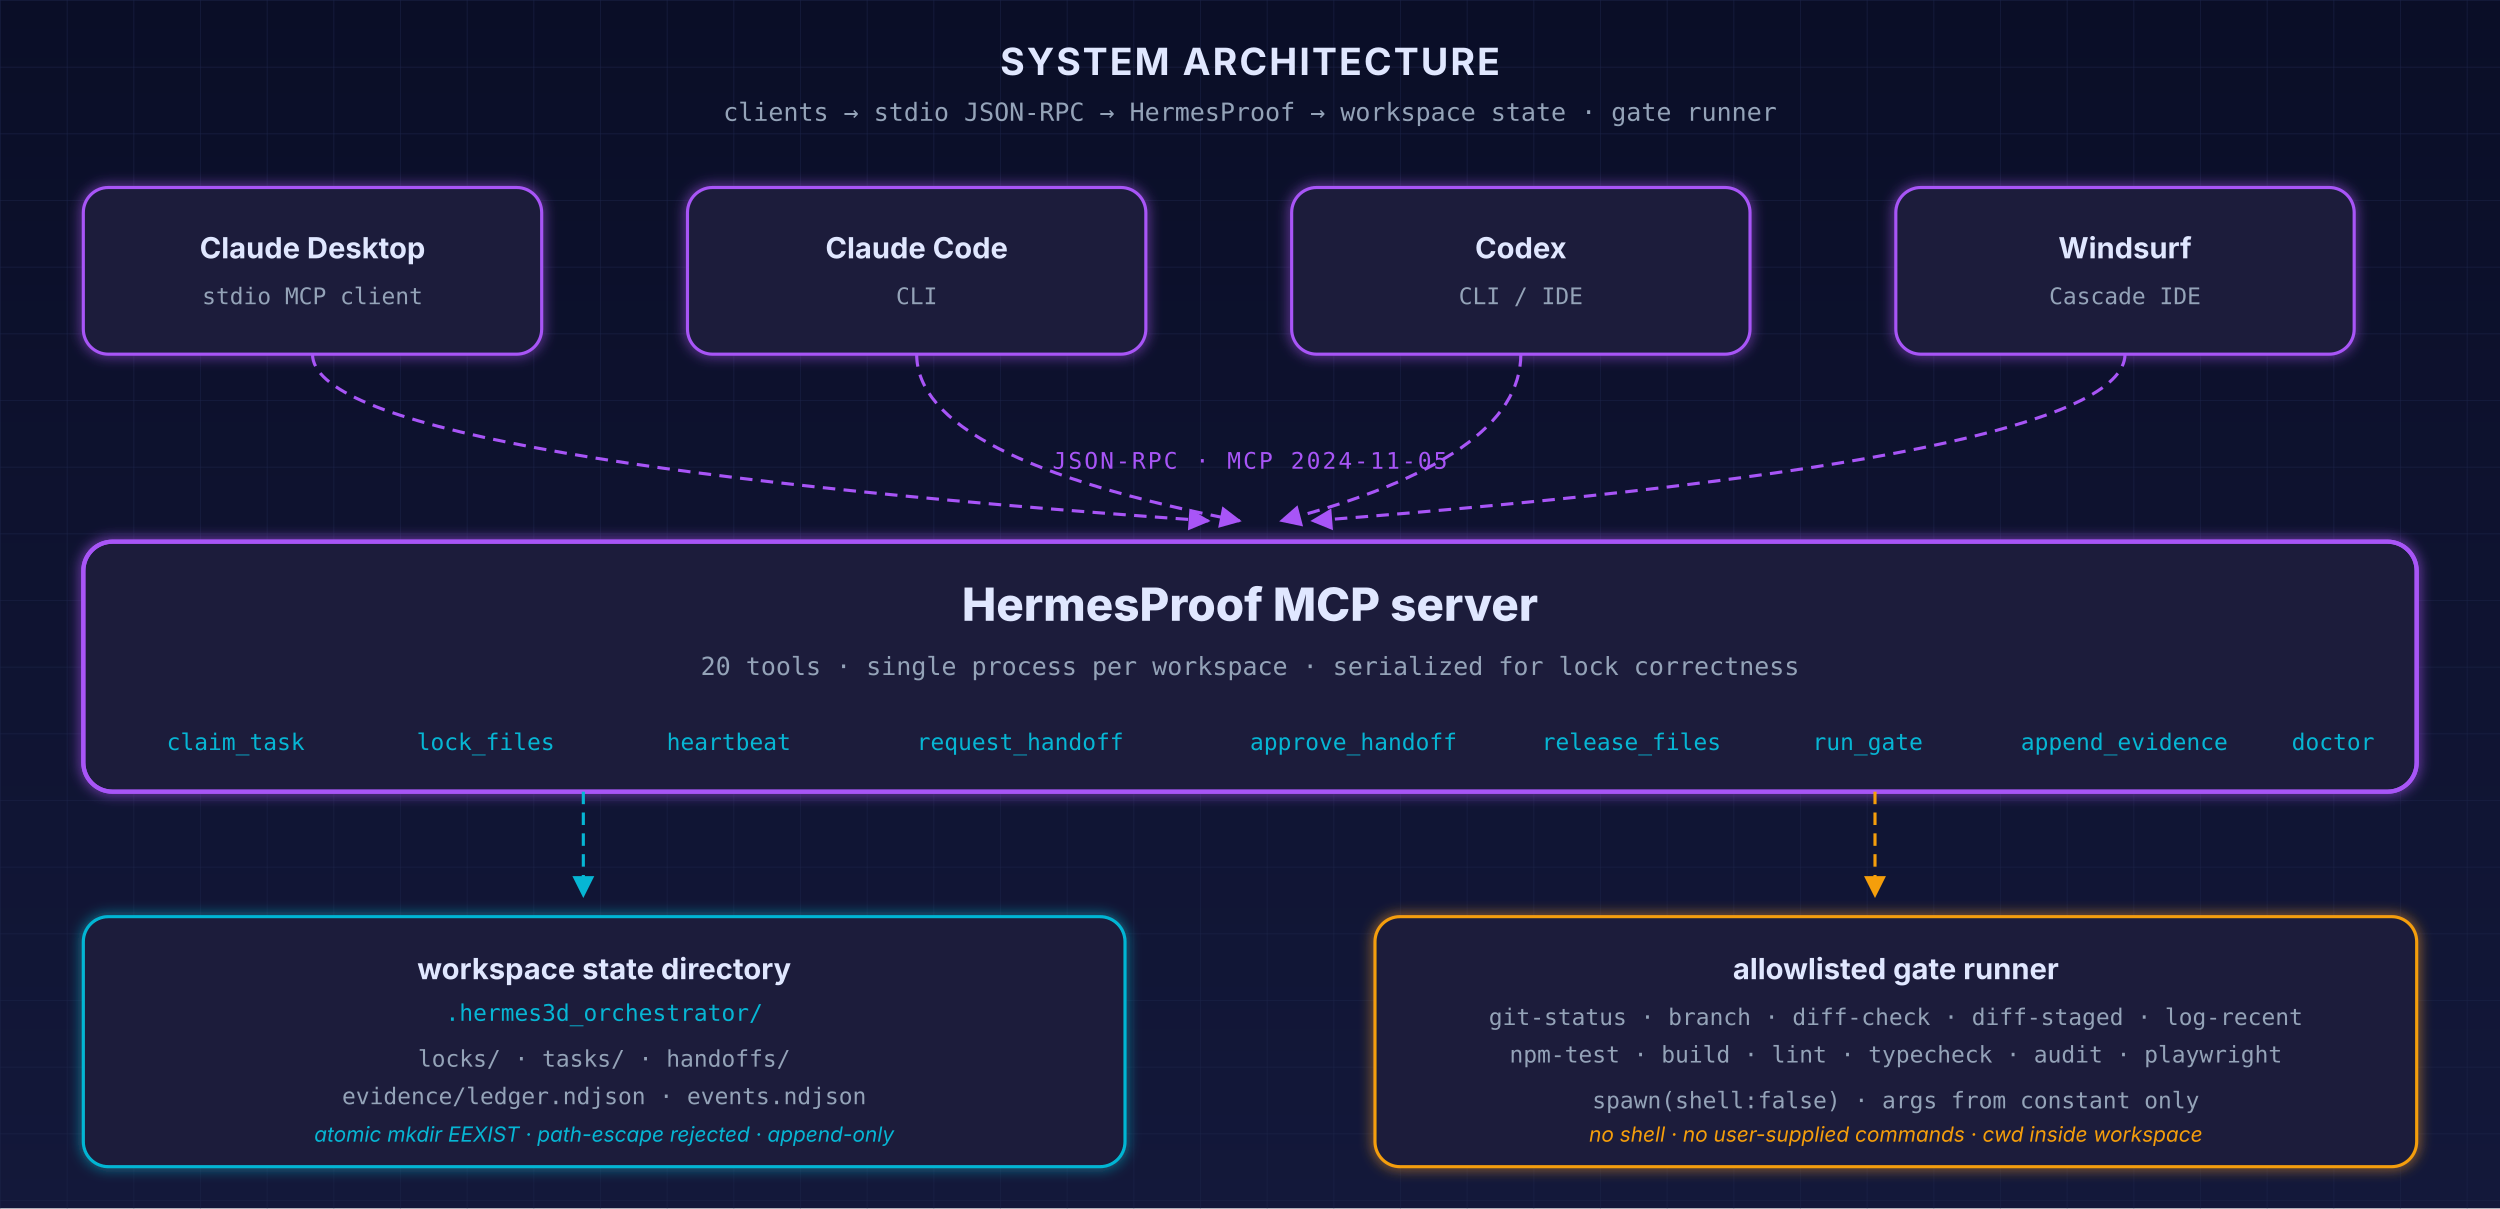
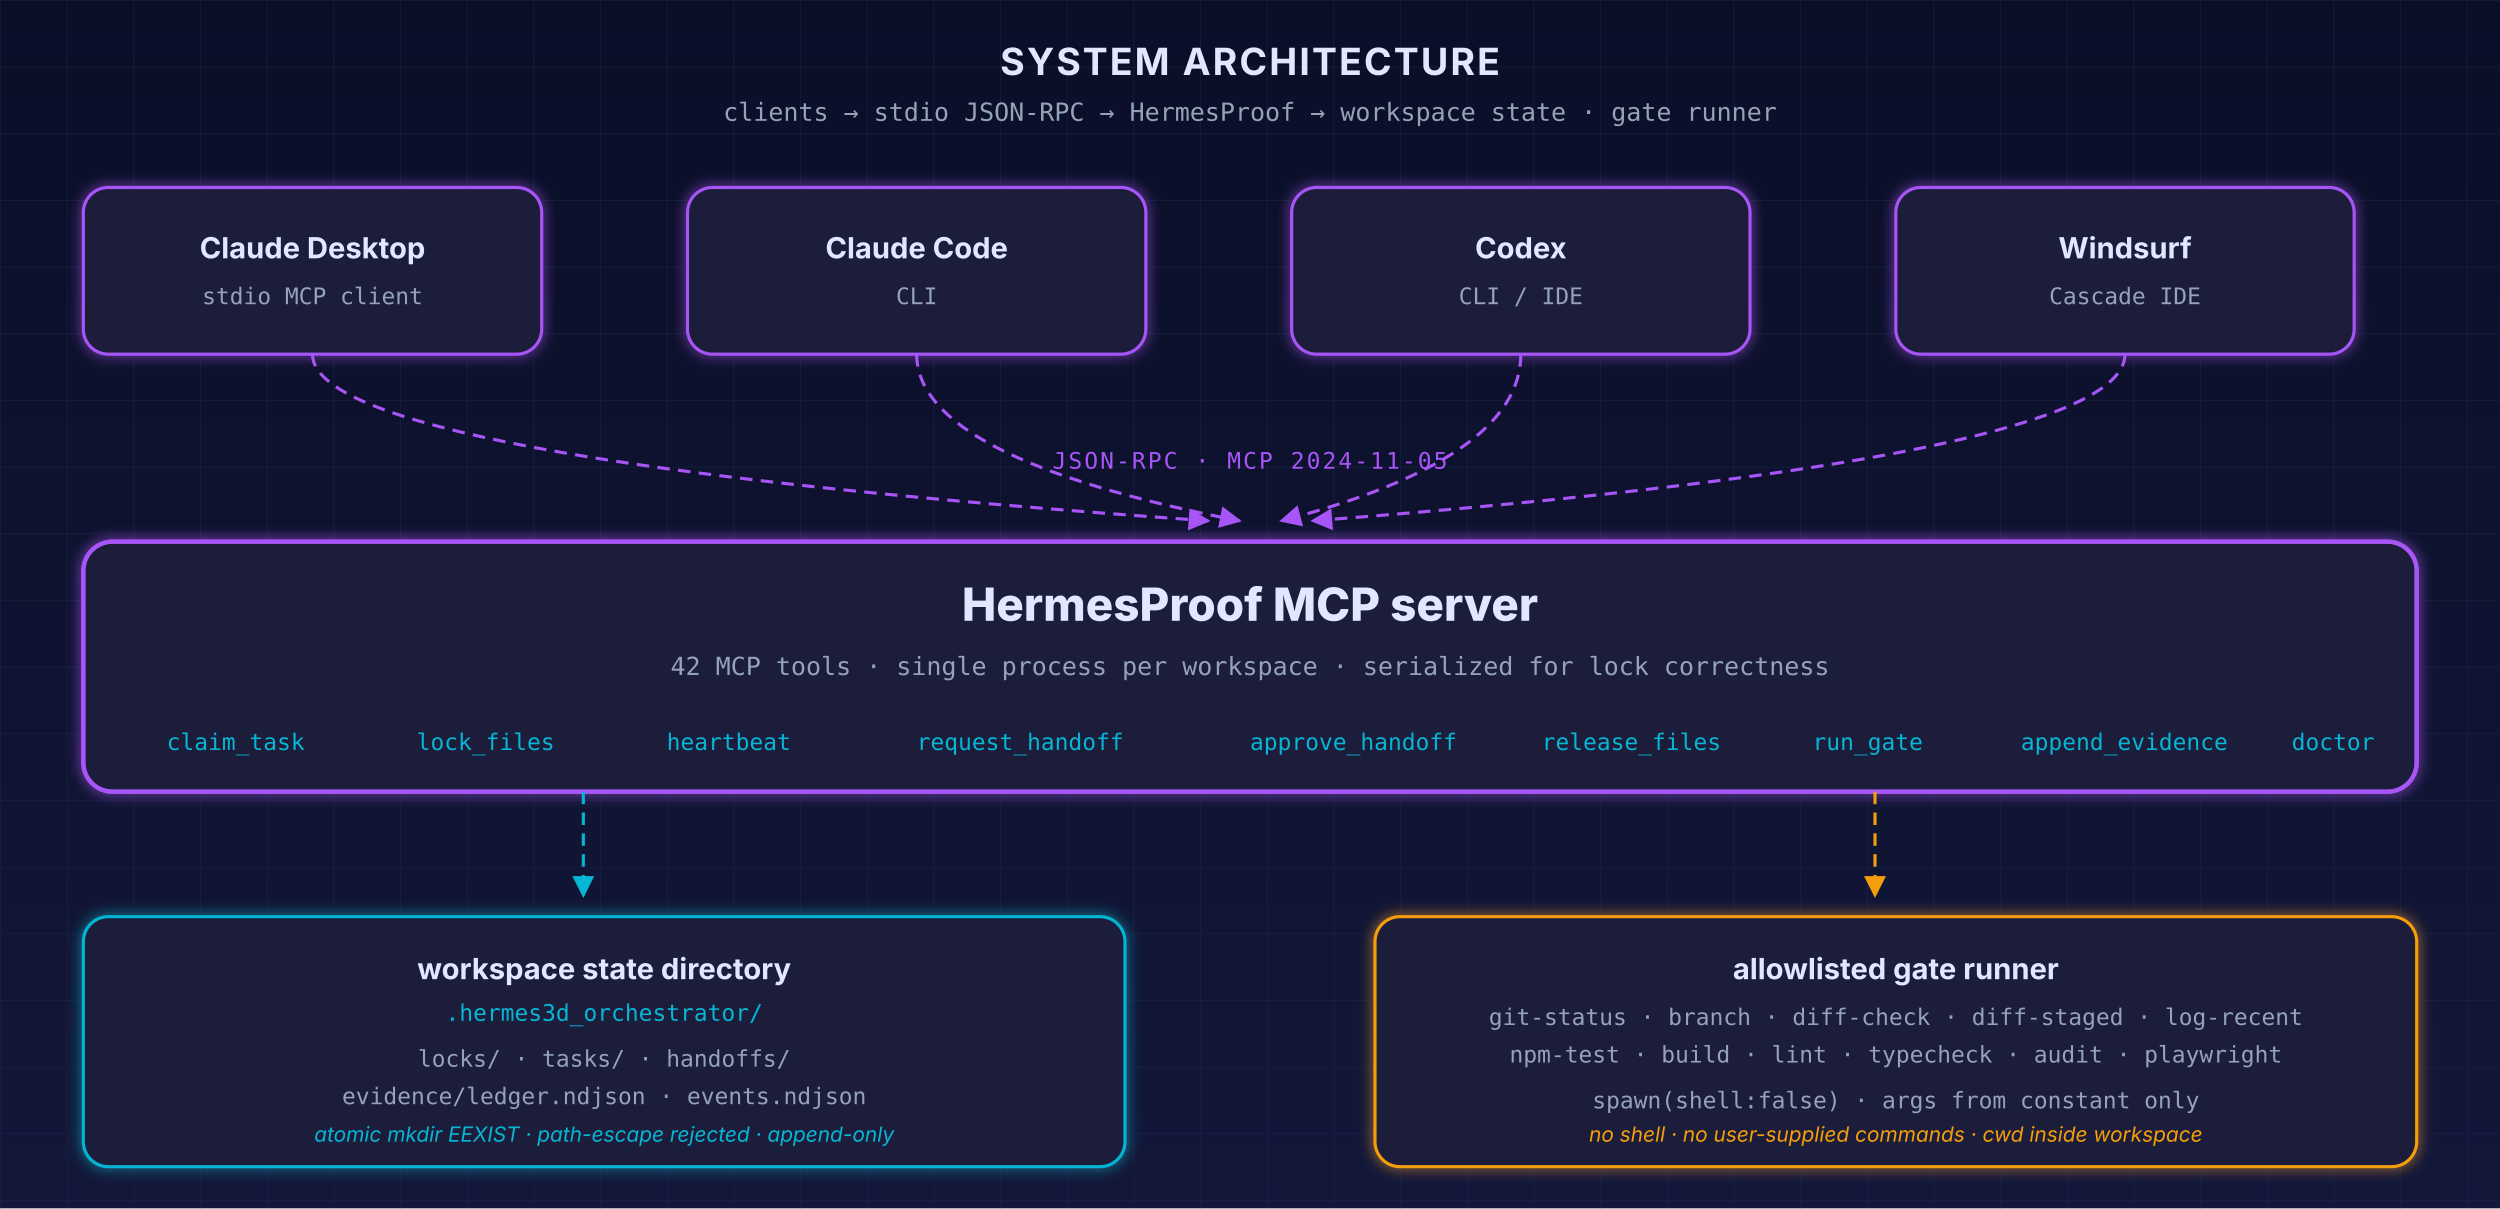
<svg xmlns="http://www.w3.org/2000/svg" viewBox="0 0 1200 580" font-family="ui-sans-serif, system-ui, -apple-system, Segoe UI, sans-serif" role="img" aria-label="HermesProof system architecture" aria-labelledby="architecture-title architecture-desc">
  <defs>
    <style>@media (prefers-reduced-motion: reduce){*{animation:none!important;animation-duration:0.001s!important}animate,animateTransform,animateMotion{display:none}}</style>
    <linearGradient id="bgA" x1="0" y1="0" x2="0" y2="1">
      <stop offset="0%" stop-color="#0a0e27" />
      <stop offset="100%" stop-color="#13183a" />
    </linearGradient>
    <pattern id="gridA" width="32" height="32" patternUnits="userSpaceOnUse">
      <path d="M 32 0 L 0 0 0 32" fill="none" stroke="#1c2348" stroke-width="0.5" />
    </pattern>
    <filter id="gA" x="-50%" y="-50%" width="200%" height="200%">
      <feGaussianBlur stdDeviation="3" result="b" />
      <feMerge>
        <feMergeNode in="b" />
        <feMergeNode in="SourceGraphic" />
      </feMerge>
    </filter>
    <marker id="arrA" viewBox="0 0 10 10" refX="9" refY="5" markerWidth="7" markerHeight="7" orient="auto-start-reverse">
      <path d="M0 0 L10 5 L0 10 z" fill="#a855f7" />
    </marker>
    <marker id="arrAt" viewBox="0 0 10 10" refX="9" refY="5" markerWidth="7" markerHeight="7" orient="auto-start-reverse">
      <path d="M0 0 L10 5 L0 10 z" fill="#06b6d4" />
    </marker>
    <marker id="arrAa" viewBox="0 0 10 10" refX="9" refY="5" markerWidth="7" markerHeight="7" orient="auto-start-reverse">
      <path d="M0 0 L10 5 L0 10 z" fill="#f59e0b" />
    </marker>
  </defs>
  <rect width="1200" height="580" fill="url(#bgA)" />
  <rect width="1200" height="580" fill="url(#gridA)" />
  <text x="600" y="36" text-anchor="middle" font-size="18" font-weight="700" fill="#e0e7ff" letter-spacing="1">SYSTEM ARCHITECTURE</text>
  <text x="600" y="58" text-anchor="middle" font-size="12" fill="#94a3b8" font-family="ui-monospace, SFMono-Regular, Menlo, monospace">clients → stdio JSON-RPC → HermesProof → workspace state · gate runner</text>
  <g transform="translate(40 90)">
    <g>
      <rect width="220" height="80" rx="12" fill="#1a1f3a" stroke="#a855f7" stroke-width="1.5" filter="url(#gA)" />
      <text x="110" y="34" text-anchor="middle" font-size="14" font-weight="700" fill="#e0e7ff">Claude Desktop</text>
      <text x="110" y="56" text-anchor="middle" font-size="11" fill="#94a3b8" font-family="ui-monospace, SFMono-Regular, Menlo, monospace">stdio MCP client</text>
    </g>
    <g transform="translate(290 0)">
      <rect width="220" height="80" rx="12" fill="#1a1f3a" stroke="#a855f7" stroke-width="1.5" filter="url(#gA)" />
      <text x="110" y="34" text-anchor="middle" font-size="14" font-weight="700" fill="#e0e7ff">Claude Code</text>
      <text x="110" y="56" text-anchor="middle" font-size="11" fill="#94a3b8" font-family="ui-monospace, SFMono-Regular, Menlo, monospace">CLI</text>
    </g>
    <g transform="translate(580 0)">
      <rect width="220" height="80" rx="12" fill="#1a1f3a" stroke="#a855f7" stroke-width="1.5" filter="url(#gA)" />
      <text x="110" y="34" text-anchor="middle" font-size="14" font-weight="700" fill="#e0e7ff">Codex</text>
      <text x="110" y="56" text-anchor="middle" font-size="11" fill="#94a3b8" font-family="ui-monospace, SFMono-Regular, Menlo, monospace">CLI / IDE</text>
    </g>
    <g transform="translate(870 0)">
      <rect width="220" height="80" rx="12" fill="#1a1f3a" stroke="#a855f7" stroke-width="1.5" filter="url(#gA)" />
      <text x="110" y="34" text-anchor="middle" font-size="14" font-weight="700" fill="#e0e7ff">Windsurf</text>
      <text x="110" y="56" text-anchor="middle" font-size="11" fill="#94a3b8" font-family="ui-monospace, SFMono-Regular, Menlo, monospace">Cascade IDE</text>
    </g>
  </g>
  <g fill="none" stroke="#a855f7" stroke-width="1.5" stroke-dasharray="6 4">
    <path d="M 150 170 Q 150 220 580 250" marker-end="url(#arrA)">
      <animate attributeName="stroke-dashoffset" values="0;-20" dur="1s" repeatCount="indefinite" />
    </path>
    <path d="M 440 170 Q 440 220 595 250" marker-end="url(#arrA)">
      <animate attributeName="stroke-dashoffset" values="0;-20" dur="1s" repeatCount="indefinite" />
    </path>
    <path d="M 730 170 Q 730 220 615 250" marker-end="url(#arrA)">
      <animate attributeName="stroke-dashoffset" values="0;-20" dur="1s" repeatCount="indefinite" />
    </path>
    <path d="M 1020 170 Q 1020 220 630 250" marker-end="url(#arrA)">
      <animate attributeName="stroke-dashoffset" values="0;-20" dur="1s" repeatCount="indefinite" />
    </path>
  </g>
  <text x="600" y="225" text-anchor="middle" font-size="11" fill="#a855f7" font-family="ui-monospace, SFMono-Regular, Menlo, monospace" letter-spacing="1">JSON-RPC · MCP 2024-11-05</text>
  <g transform="translate(40 260)">
    <rect width="1120" height="120" rx="14" fill="#1a1f3a" stroke="#a855f7" stroke-width="2" filter="url(#gA)" />
    <rect width="1120" height="120" rx="14" fill="none" stroke="#a855f7" stroke-width="2">
      <animate attributeName="stroke-opacity" values="0.4;1;0.4" dur="3s" repeatCount="indefinite" />
    </rect>
    <text x="560" y="38" text-anchor="middle" font-size="22" font-weight="800" fill="#e0e7ff">HermesProof MCP server</text>
-     <text x="560" y="64" text-anchor="middle" font-size="12" fill="#94a3b8" font-family="ui-monospace, SFMono-Regular, Menlo, monospace">20 tools · single process per workspace · serialized for lock correctness</text>
+     <text x="560" y="64" text-anchor="middle" font-size="12" fill="#94a3b8" font-family="ui-monospace, SFMono-Regular, Menlo, monospace">42 MCP tools · single process per workspace · serialized for lock correctness</text>
    <g font-family="ui-monospace, SFMono-Regular, Menlo, monospace" font-size="11" fill="#06b6d4">
      <text x="40" y="100">claim_task</text>
      <text x="160" y="100">lock_files</text>
      <text x="280" y="100">heartbeat</text>
      <text x="400" y="100">request_handoff</text>
      <text x="560" y="100">approve_handoff</text>
      <text x="700" y="100">release_files</text>
      <text x="830" y="100">run_gate</text>
      <text x="930" y="100">append_evidence</text>
      <text x="1060" y="100">doctor</text>
    </g>
  </g>
  <line x1="280" y1="380" x2="280" y2="430" stroke="#06b6d4" stroke-width="1.5" stroke-dasharray="6 4" marker-end="url(#arrAt)">
    <animate attributeName="stroke-dashoffset" values="0;-20" dur="1s" repeatCount="indefinite" />
  </line>
  <line x1="900" y1="380" x2="900" y2="430" stroke="#f59e0b" stroke-width="1.5" stroke-dasharray="6 4" marker-end="url(#arrAa)">
    <animate attributeName="stroke-dashoffset" values="0;-20" dur="1s" repeatCount="indefinite" />
  </line>
  <g transform="translate(40 440)">
    <rect width="500" height="120" rx="12" fill="#1a1f3a" stroke="#06b6d4" stroke-width="1.5" filter="url(#gA)" />
    <text x="250" y="30" text-anchor="middle" font-size="14" font-weight="700" fill="#e0e7ff">workspace state directory</text>
    <text x="250" y="50" text-anchor="middle" font-size="11" fill="#06b6d4" font-family="ui-monospace, SFMono-Regular, Menlo, monospace">.hermes3d_orchestrator/</text>
    <text x="250" y="72" text-anchor="middle" font-size="11" fill="#94a3b8" font-family="ui-monospace, SFMono-Regular, Menlo, monospace">locks/ · tasks/ · handoffs/</text>
    <text x="250" y="90" text-anchor="middle" font-size="11" fill="#94a3b8" font-family="ui-monospace, SFMono-Regular, Menlo, monospace">evidence/ledger.ndjson · events.ndjson</text>
    <text x="250" y="108" text-anchor="middle" font-size="10" fill="#06b6d4" font-style="italic">atomic mkdir EEXIST · path-escape rejected · append-only</text>
  </g>
  <g transform="translate(660 440)">
    <rect width="500" height="120" rx="12" fill="#1a1f3a" stroke="#f59e0b" stroke-width="1.5" filter="url(#gA)" />
    <text x="250" y="30" text-anchor="middle" font-size="14" font-weight="700" fill="#e0e7ff">allowlisted gate runner</text>
    <text x="250" y="52" text-anchor="middle" font-size="11" fill="#94a3b8" font-family="ui-monospace, SFMono-Regular, Menlo, monospace">git-status · branch · diff-check · diff-staged · log-recent</text>
    <text x="250" y="70" text-anchor="middle" font-size="11" fill="#94a3b8" font-family="ui-monospace, SFMono-Regular, Menlo, monospace">npm-test · build · lint · typecheck · audit · playwright</text>
    <text x="250" y="92" text-anchor="middle" font-size="11" fill="#94a3b8" font-family="ui-monospace, SFMono-Regular, Menlo, monospace">spawn(shell:false) · args from constant only</text>
    <text x="250" y="108" text-anchor="middle" font-size="10" fill="#f59e0b" font-style="italic">no shell · no user-supplied commands · cwd inside workspace</text>
  </g>
</svg>
